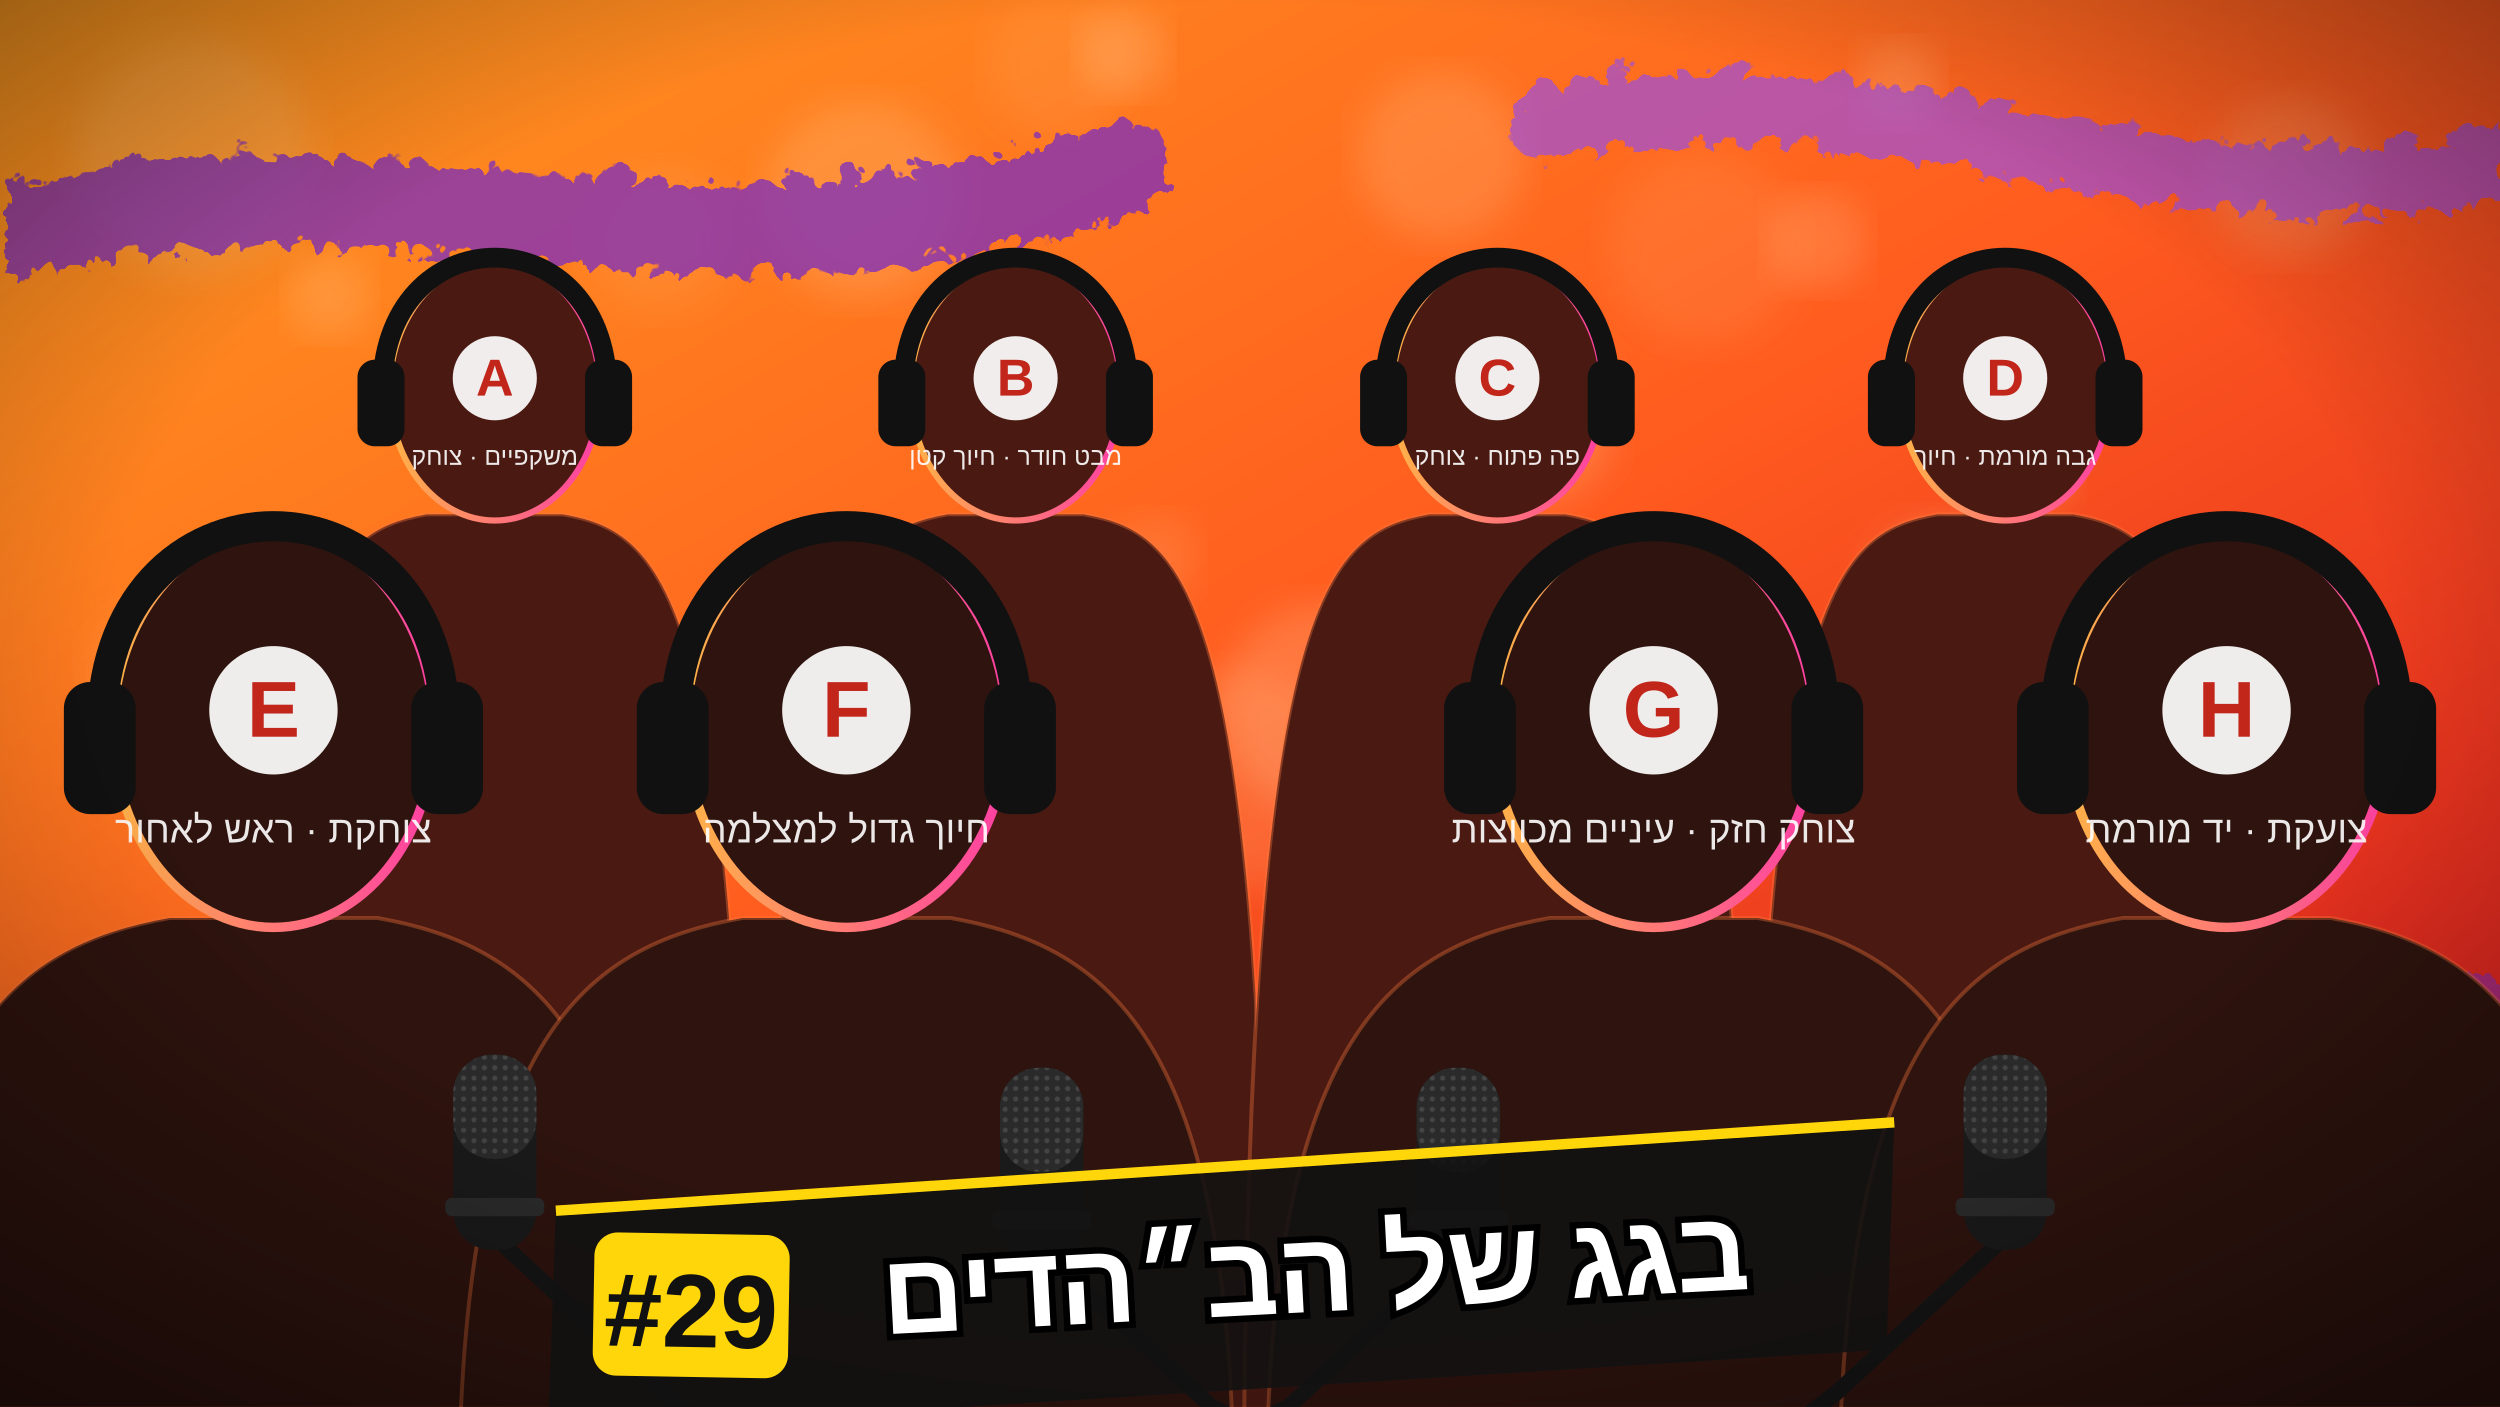
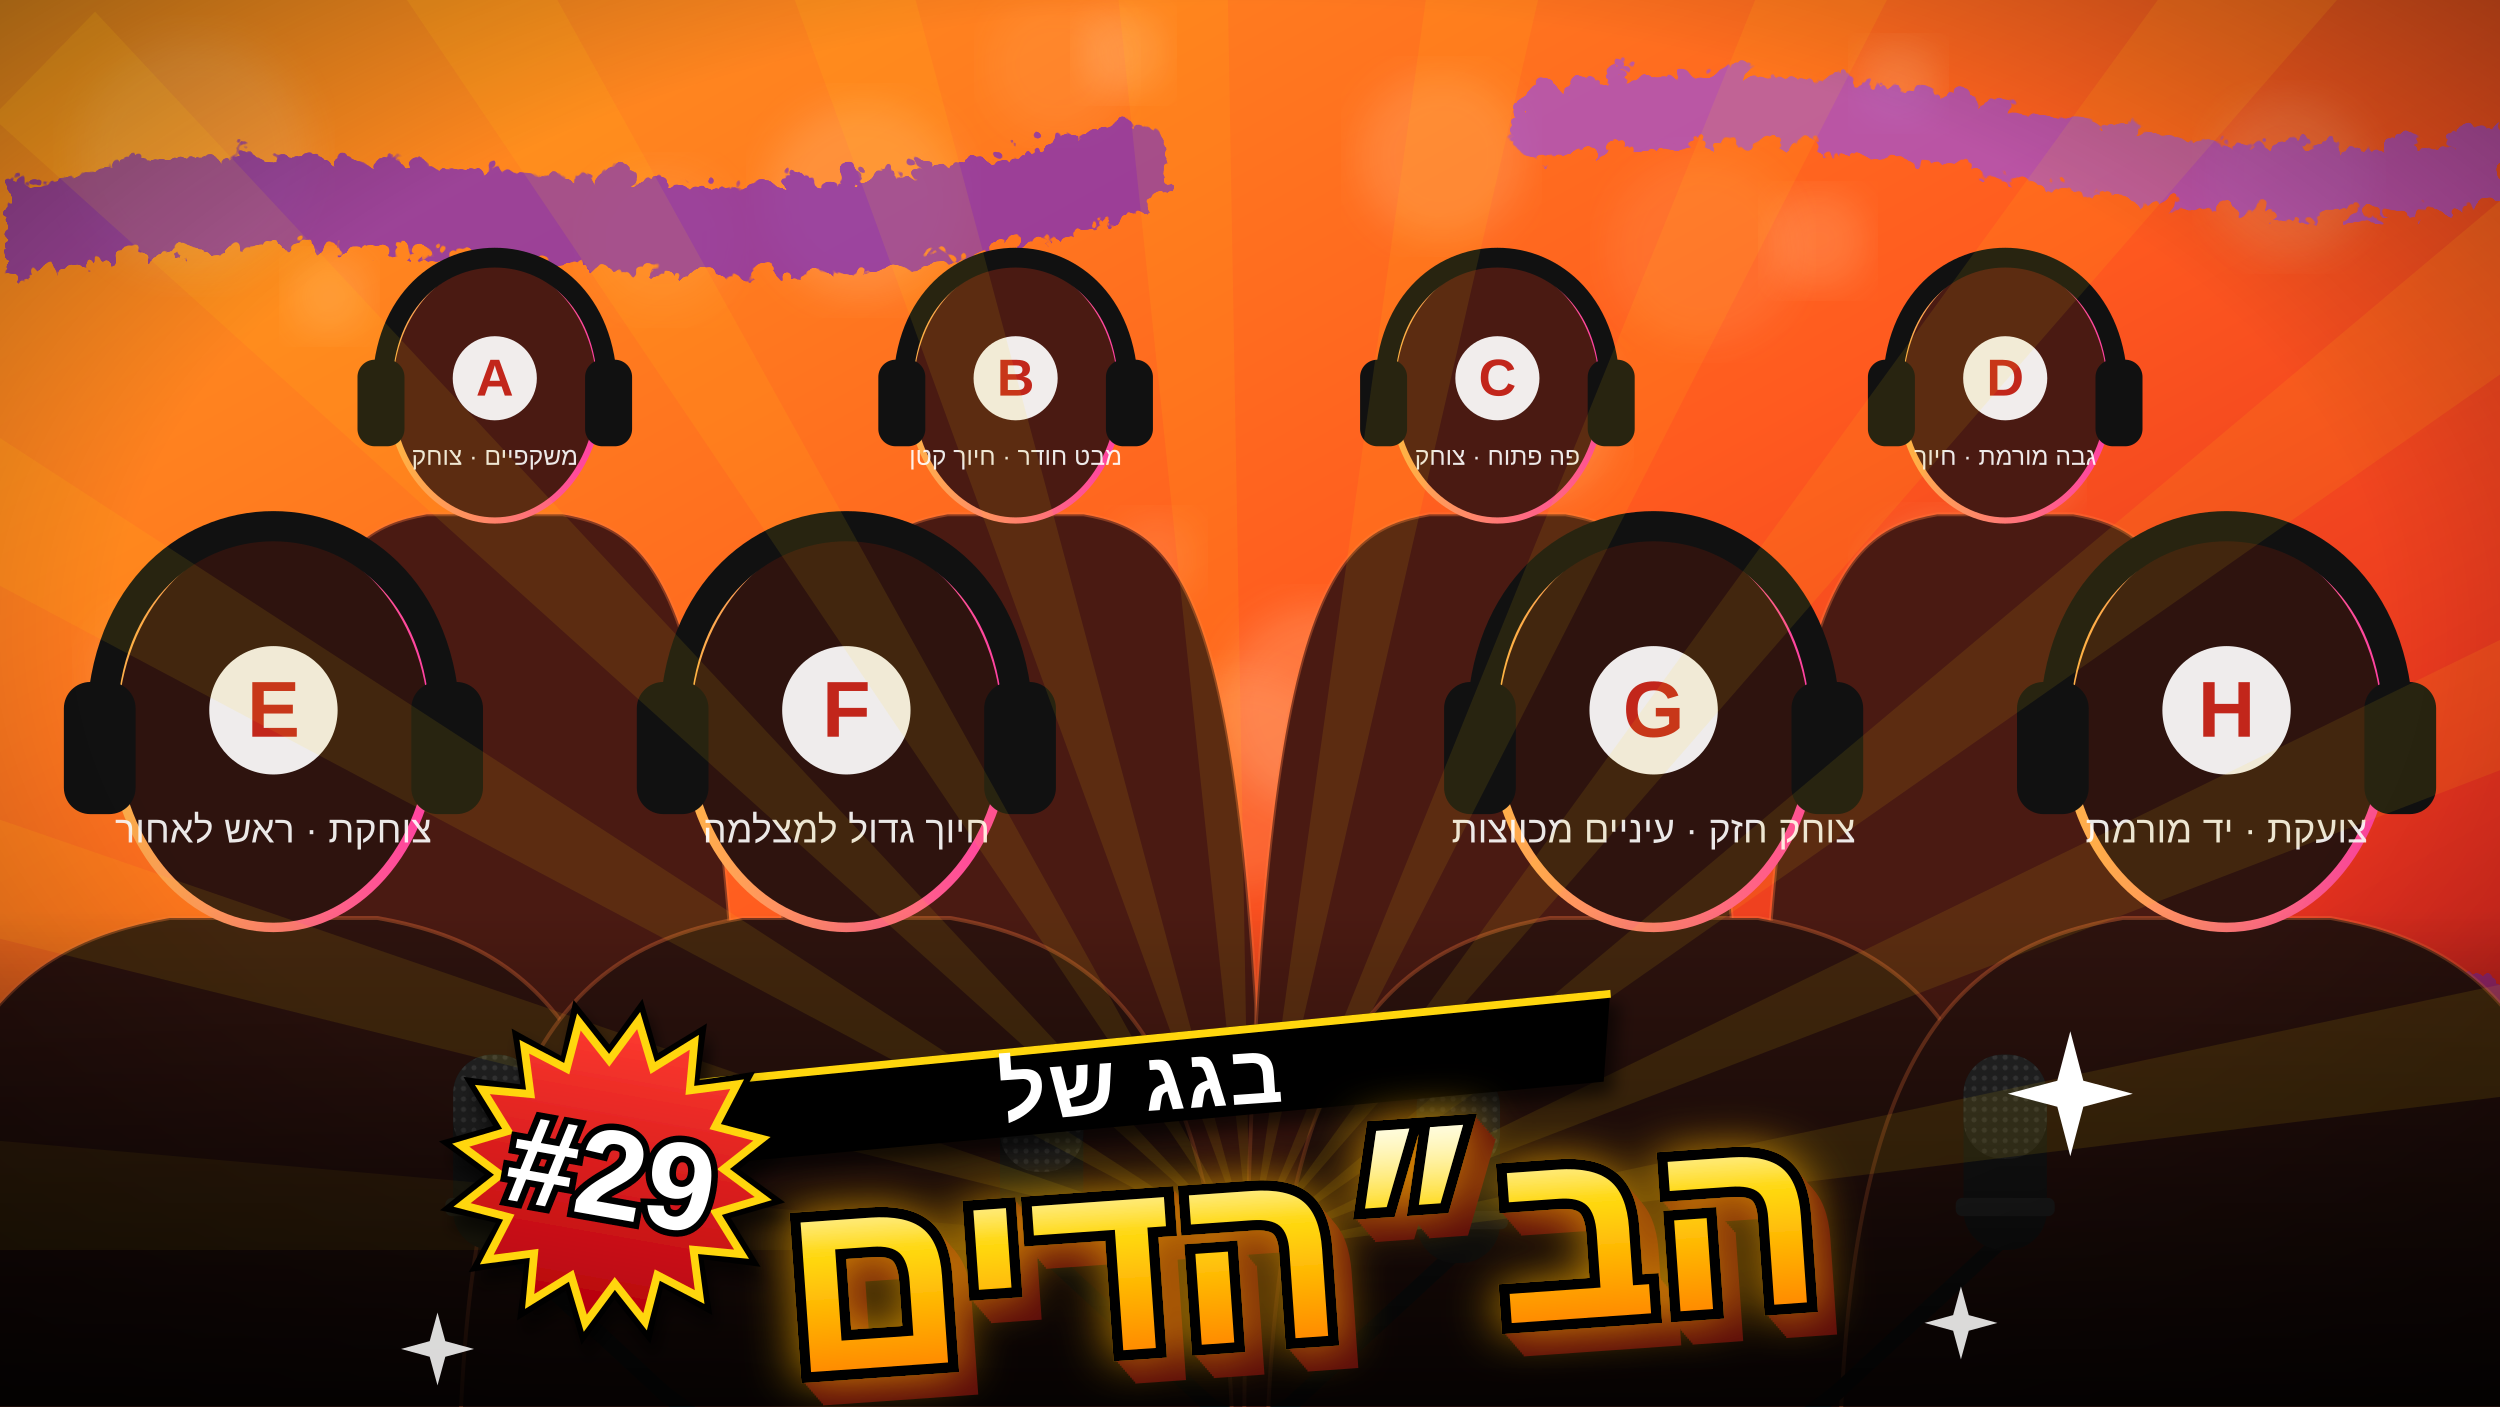
<svg xmlns="http://www.w3.org/2000/svg" width="1920" height="1080" font-family="Heebo, Arial, sans-serif">
  <defs>
    <linearGradient id="bg" x1="0" y1="0" x2="1" y2="1">
      <stop offset="0" stop-color="#ff9a1f" />
      <stop offset=".5" stop-color="#ff5a1f" />
      <stop offset="1" stop-color="#d1121f" />
    </linearGradient>
    <radialGradient id="vig" cx=".5" cy=".45" r=".75">
      <stop offset=".6" stop-color="#000" stop-opacity="0" />
      <stop offset="1" stop-color="#000" stop-opacity=".5" />
    </radialGradient>
    <linearGradient id="rim" x1="0" x2="1">
      <stop offset="0" stop-color="#ffb347" />
      <stop offset="1" stop-color="#ff3fa4" />
    </linearGradient>
    <pattern id="grill" width="8" height="8" patternUnits="userSpaceOnUse">
      <rect width="8" height="8" fill="#2a2a2a" />
      <circle cx="4" cy="4" r="2" fill="#444" />
    </pattern>
    <filter id="blur">
      <feGaussianBlur stdDeviation="14" />
    </filter>
    <filter id="rough">
      <feTurbulence baseFrequency=".035" numOctaves="3" seed="3" />
      <feDisplacementMap in="SourceGraphic" scale="28" />
    </filter>
  </defs>
  <rect width="1920" height="1080" fill="url(#bg)" />
  <circle cx="663" cy="154" r="75" fill="#ffe2b0" fill-opacity="0.19" filter="url(#blur)" />
  <circle cx="148" cy="548" r="37" fill="#ffe2b0" fill-opacity="0.14" filter="url(#blur)" />
  <circle cx="118" cy="519" r="52" fill="#ffe2b0" fill-opacity="0.09" filter="url(#blur)" />
  <circle cx="888" cy="428" r="33" fill="#ffe2b0" fill-opacity="0.12" filter="url(#blur)" />
  <circle cx="1128" cy="434" r="32" fill="#ffe2b0" fill-opacity="0.22" filter="url(#blur)" />
  <circle cx="253" cy="228" r="32" fill="#ffe2b0" fill-opacity="0.18" filter="url(#blur)" />
  <circle cx="812" cy="50" r="53" fill="#ffe2b0" fill-opacity="0.09" filter="url(#blur)" />
  <circle cx="1758" cy="136" r="62" fill="#ffe2b0" fill-opacity="0.15" filter="url(#blur)" />
  <circle cx="1107" cy="120" r="64" fill="#ffe2b0" fill-opacity="0.18" filter="url(#blur)" />
  <circle cx="1396" cy="185" r="38" fill="#ffe2b0" fill-opacity="0.18" filter="url(#blur)" />
  <circle cx="1308" cy="192" r="72" fill="#ffe2b0" fill-opacity="0.10" filter="url(#blur)" />
  <circle cx="1458" cy="64" r="32" fill="#ffe2b0" fill-opacity="0.19" filter="url(#blur)" />
  <circle cx="1016" cy="544" r="79" fill="#ffe2b0" fill-opacity="0.21" filter="url(#blur)" />
  <circle cx="953" cy="599" r="83" fill="#ffe2b0" fill-opacity="0.14" filter="url(#blur)" />
  <circle cx="508" cy="184" r="56" fill="#ffe2b0" fill-opacity="0.09" filter="url(#blur)" />
  <circle cx="614" cy="537" r="88" fill="#ffe2b0" fill-opacity="0.23" filter="url(#blur)" />
  <circle cx="1493" cy="459" r="61" fill="#ffe2b0" fill-opacity="0.18" filter="url(#blur)" />
  <circle cx="149" cy="120" r="90" fill="#ffe2b0" fill-opacity="0.15" filter="url(#blur)" />
  <circle cx="1550" cy="350" r="44" fill="#ffe2b0" fill-opacity="0.24" filter="url(#blur)" />
  <circle cx="863" cy="40" r="34" fill="#ffe2b0" fill-opacity="0.21" filter="url(#blur)" />
  <circle cx="1173" cy="321" r="68" fill="#ffe2b0" fill-opacity="0.20" filter="url(#blur)" />
  <circle cx="1217" cy="508" r="83" fill="#ffe2b0" fill-opacity="0.09" filter="url(#blur)" />
  <g filter="url(#rough)" fill="none" stroke-linecap="round">
    <path d="M-40,180 C300,90 520,240 860,120" stroke="#7b2cbf" stroke-width="70" opacity=".75" />
    <path d="M1180,90 C1450,30 1650,190 1980,110" stroke="#9d4edd" stroke-width="55" opacity=".7" />
    <path d="M1500,760 C1700,700 1850,820 1990,760" stroke="#7b2cbf" stroke-width="60" opacity=".55" />
    <path d="M-30,820 C120,760 260,860 420,800" stroke="#9d4edd" stroke-width="50" opacity=".5" />
  </g>
  <path d="M185.25,1120 C190.0,456.75 247.0,409.25 327.75,395.0 L432.25,395.0 C513.0,409.25 570.0,456.75 574.75,1120 Z" fill="#4a1a12" stroke="#ff7a3d" stroke-opacity=".35" stroke-width="3" />
  <ellipse cx="380" cy="300" rx="80.75" ry="99.75" fill="#4a1a12" />
  <ellipse cx="380" cy="300" rx="80.75" ry="99.75" fill="none" stroke="url(#rim)" stroke-width="4.75" />
  <path d="M293.55,304.75 C289.75,162.25 470.25,162.25 466.45,304.75" fill="none" stroke="#111" stroke-width="15.2" stroke-linecap="round" />
  <rect x="274.55" y="276.25" width="36.1" height="66.5" rx="13.3" fill="#111" />
  <rect x="449.35" y="276.25" width="36.1" height="66.5" rx="13.3" fill="#111" />
  <circle cx="380" cy="290.5" r="32.3" fill="#fff" fill-opacity=".92" />
  <text x="380" y="303.8" font-size="39.9" font-weight="800" text-anchor="middle" fill="#c2261b">A</text>
  <text x="380" y="357.0" font-size="19.0" text-anchor="middle" fill="#fff" fill-opacity=".9">משקפיים · צוחק</text>
  <path d="M585.25,1120 C590.0,456.75 647.0,409.25 727.75,395.0 L832.25,395.0 C913.0,409.25 970.0,456.75 974.75,1120 Z" fill="#4a1a12" stroke="#ff7a3d" stroke-opacity=".35" stroke-width="3" />
  <ellipse cx="780" cy="300" rx="80.75" ry="99.75" fill="#4a1a12" />
  <ellipse cx="780" cy="300" rx="80.75" ry="99.75" fill="none" stroke="url(#rim)" stroke-width="4.75" />
  <path d="M693.55,304.75 C689.75,162.25 870.25,162.25 866.45,304.75" fill="none" stroke="#111" stroke-width="15.2" stroke-linecap="round" />
  <rect x="674.55" y="276.25" width="36.1" height="66.5" rx="13.3" fill="#111" />
  <rect x="849.35" y="276.25" width="36.1" height="66.5" rx="13.3" fill="#111" />
  <circle cx="780" cy="290.5" r="32.3" fill="#fff" fill-opacity=".92" />
  <text x="780" y="303.8" font-size="39.9" font-weight="800" text-anchor="middle" fill="#c2261b">B</text>
  <text x="780" y="357.0" font-size="19.0" text-anchor="middle" fill="#fff" fill-opacity=".9">מבט חודר · חיוך קטן</text>
  <path d="M955.25,1120 C960.0,456.75 1017.0,409.25 1097.75,395.0 L1202.25,395.0 C1283.0,409.25 1340.0,456.75 1344.75,1120 Z" fill="#4a1a12" stroke="#ff7a3d" stroke-opacity=".35" stroke-width="3" />
  <ellipse cx="1150" cy="300" rx="80.75" ry="99.75" fill="#4a1a12" />
  <ellipse cx="1150" cy="300" rx="80.75" ry="99.75" fill="none" stroke="url(#rim)" stroke-width="4.75" />
  <path d="M1063.55,304.75 C1059.75,162.25 1240.25,162.25 1236.45,304.75" fill="none" stroke="#111" stroke-width="15.2" stroke-linecap="round" />
  <rect x="1044.55" y="276.25" width="36.1" height="66.5" rx="13.3" fill="#111" />
  <rect x="1219.35" y="276.25" width="36.1" height="66.5" rx="13.3" fill="#111" />
  <circle cx="1150" cy="290.5" r="32.3" fill="#fff" fill-opacity=".92" />
  <text x="1150" y="303.8" font-size="39.9" font-weight="800" text-anchor="middle" fill="#c2261b">C</text>
  <text x="1150" y="357.0" font-size="19.0" text-anchor="middle" fill="#fff" fill-opacity=".9">פה פתוח · צוחק</text>
  <path d="M1345.25,1120 C1350.0,456.75 1407.0,409.25 1487.75,395.0 L1592.25,395.0 C1673.0,409.25 1730.0,456.75 1734.75,1120 Z" fill="#4a1a12" stroke="#ff7a3d" stroke-opacity=".35" stroke-width="3" />
  <ellipse cx="1540" cy="300" rx="80.75" ry="99.75" fill="#4a1a12" />
  <ellipse cx="1540" cy="300" rx="80.75" ry="99.75" fill="none" stroke="url(#rim)" stroke-width="4.75" />
  <path d="M1453.55,304.75 C1449.75,162.25 1630.25,162.25 1626.45,304.75" fill="none" stroke="#111" stroke-width="15.2" stroke-linecap="round" />
  <rect x="1434.55" y="276.25" width="36.1" height="66.5" rx="13.3" fill="#111" />
  <rect x="1609.35" y="276.25" width="36.1" height="66.5" rx="13.3" fill="#111" />
  <circle cx="1540" cy="290.5" r="32.3" fill="#fff" fill-opacity=".92" />
  <text x="1540" y="303.8" font-size="39.9" font-weight="800" text-anchor="middle" fill="#c2261b">D</text>
  <text x="1540" y="357.0" font-size="19.0" text-anchor="middle" fill="#fff" fill-opacity=".9">גבה מורמת · חיוך</text>
  <path d="M-87.25,1120 C-80.0,799.25 7.0,726.75 130.25,705.0 L289.75,705.0 C413.0,726.75 500.0,799.25 507.25,1120 Z" fill="#2e130e" stroke="#ff7a3d" stroke-opacity=".35" stroke-width="3" />
  <ellipse cx="210" cy="560" rx="123.25" ry="152.25" fill="#2e130e" />
  <ellipse cx="210" cy="560" rx="123.25" ry="152.25" fill="none" stroke="url(#rim)" stroke-width="7.25" />
  <path d="M78.05,567.25 C72.25,349.75 347.75,349.75 341.95,567.25" fill="none" stroke="#111" stroke-width="23.2" stroke-linecap="round" />
  <rect x="49.05" y="523.75" width="55.1" height="101.5" rx="20.3" fill="#111" />
  <rect x="315.85" y="523.75" width="55.1" height="101.5" rx="20.3" fill="#111" />
  <circle cx="210" cy="545.5" r="49.3" fill="#fff" fill-opacity=".92" />
  <text x="210" y="565.8" font-size="60.9" font-weight="800" text-anchor="middle" fill="#c2261b">E</text>
  <text x="210" y="647.0" font-size="29.0" text-anchor="middle" fill="#fff" fill-opacity=".9">צוחקת · ראש לאחור</text>
  <path d="M352.75,1120 C360.0,799.25 447.0,726.75 570.25,705.0 L729.75,705.0 C853.0,726.75 940.0,799.25 947.25,1120 Z" fill="#2e130e" stroke="#ff7a3d" stroke-opacity=".35" stroke-width="3" />
  <ellipse cx="650" cy="560" rx="123.25" ry="152.25" fill="#2e130e" />
  <ellipse cx="650" cy="560" rx="123.25" ry="152.25" fill="none" stroke="url(#rim)" stroke-width="7.25" />
  <path d="M518.05,567.25 C512.25,349.75 787.75,349.75 781.95,567.25" fill="none" stroke="#111" stroke-width="23.2" stroke-linecap="round" />
  <rect x="489.05" y="523.75" width="55.1" height="101.5" rx="20.3" fill="#111" />
  <rect x="755.85" y="523.75" width="55.1" height="101.5" rx="20.3" fill="#111" />
  <circle cx="650" cy="545.5" r="49.3" fill="#fff" fill-opacity=".92" />
  <text x="650" y="565.8" font-size="60.9" font-weight="800" text-anchor="middle" fill="#c2261b">F</text>
  <text x="650" y="647.0" font-size="29.0" text-anchor="middle" fill="#fff" fill-opacity=".9">חיוך גדול למצלמה</text>
  <path d="M972.75,1120 C980.0,799.25 1067.0,726.75 1190.25,705.0 L1349.75,705.0 C1473.0,726.75 1560.0,799.25 1567.25,1120 Z" fill="#2e130e" stroke="#ff7a3d" stroke-opacity=".35" stroke-width="3" />
  <ellipse cx="1270" cy="560" rx="123.25" ry="152.25" fill="#2e130e" />
  <ellipse cx="1270" cy="560" rx="123.25" ry="152.25" fill="none" stroke="url(#rim)" stroke-width="7.25" />
  <path d="M1138.05,567.25 C1132.25,349.75 1407.75,349.75 1401.95,567.25" fill="none" stroke="#111" stroke-width="23.2" stroke-linecap="round" />
  <rect x="1109.05" y="523.75" width="55.1" height="101.5" rx="20.3" fill="#111" />
  <rect x="1375.85" y="523.75" width="55.1" height="101.5" rx="20.3" fill="#111" />
  <circle cx="1270" cy="545.5" r="49.3" fill="#fff" fill-opacity=".92" />
  <text x="1270" y="565.8" font-size="60.9" font-weight="800" text-anchor="middle" fill="#c2261b">G</text>
  <text x="1270" y="647.0" font-size="29.0" text-anchor="middle" fill="#fff" fill-opacity=".9">צוחק חזק · עיניים מכווצות</text>
  <path d="M1412.75,1120 C1420.0,799.25 1507.0,726.75 1630.25,705.0 L1789.75,705.0 C1913.0,726.75 2000.0,799.25 2007.25,1120 Z" fill="#2e130e" stroke="#ff7a3d" stroke-opacity=".35" stroke-width="3" />
  <ellipse cx="1710" cy="560" rx="123.25" ry="152.25" fill="#2e130e" />
  <ellipse cx="1710" cy="560" rx="123.25" ry="152.25" fill="none" stroke="url(#rim)" stroke-width="7.25" />
  <path d="M1578.05,567.25 C1572.25,349.75 1847.75,349.75 1841.95,567.25" fill="none" stroke="#111" stroke-width="23.2" stroke-linecap="round" />
  <rect x="1549.05" y="523.75" width="55.1" height="101.5" rx="20.3" fill="#111" />
  <rect x="1815.85" y="523.75" width="55.1" height="101.5" rx="20.3" fill="#111" />
  <circle cx="1710" cy="545.5" r="49.3" fill="#fff" fill-opacity=".92" />
  <text x="1710" y="565.8" font-size="60.9" font-weight="800" text-anchor="middle" fill="#c2261b">H</text>
  <text x="1710" y="647.0" font-size="29.0" text-anchor="middle" fill="#fff" fill-opacity=".9">צועקת · יד מורמת</text>
  <path d="M550,1100 L510,1070 L380,950" fill="none" stroke="#151515" stroke-width="12" stroke-linejoin="round" />
  <rect x="348" y="810" width="64" height="150" rx="30" fill="#1a1a1a" />
  <rect x="348" y="810" width="64" height="80" rx="30" fill="url(#grill)" />
  <rect x="342" y="920" width="76" height="14" rx="5" fill="#2b2b2b" />
  <path d="M970,1100 L930,1080 L800,960" fill="none" stroke="#151515" stroke-width="12" stroke-linejoin="round" />
  <rect x="768" y="820" width="64" height="150" rx="30" fill="#1a1a1a" />
  <rect x="768" y="820" width="64" height="80" rx="30" fill="url(#grill)" />
  <rect x="762" y="930" width="76" height="14" rx="5" fill="#2b2b2b" />
  <path d="M950,1100 L990,1080 L1120,960" fill="none" stroke="#151515" stroke-width="12" stroke-linejoin="round" />
  <rect x="1088" y="820" width="64" height="150" rx="30" fill="#1a1a1a" />
  <rect x="1088" y="820" width="64" height="80" rx="30" fill="url(#grill)" />
  <rect x="1082" y="930" width="76" height="14" rx="5" fill="#2b2b2b" />
  <path d="M1370,1100 L1410,1070 L1540,950" fill="none" stroke="#151515" stroke-width="12" stroke-linejoin="round" />
  <rect x="1508" y="810" width="64" height="150" rx="30" fill="#1a1a1a" />
  <rect x="1508" y="810" width="64" height="80" rx="30" fill="url(#grill)" />
  <rect x="1502" y="920" width="76" height="14" rx="5" fill="#2b2b2b" />
  <rect width="1920" height="1080" fill="url(#vig)" />
-   <g transform="rotate(-3 960 975)">
-     <path d="M430,902 L1460,888 L1445,1062 L415,1072 Z" fill="#111" fill-opacity=".88" />
-     <path d="M430,902 L1460,888" stroke="#ffd60a" stroke-width="8" />
-     <text x="1010" y="1010" font-size="88" font-weight="900" text-anchor="middle" fill="#fff" stroke="#000" stroke-width="10" paint-order="stroke" letter-spacing="-1">בגג של הב״הדים</text>
-     <rect x="455" y="925" width="150" height="110" rx="18" fill="#ffd60a" transform="rotate(4 530 980)" />
-     <text x="530" y="1012" font-size="80" font-weight="900" text-anchor="middle" fill="#111" transform="rotate(4 530 980)" direction="ltr">#29</text>
+   <defs>
+     <linearGradient id="gold" x1="0" y1="0" x2="0" y2="1">
+       <stop offset="0" stop-color="#fff7b0" />
+       <stop offset=".45" stop-color="#ffd60a" />
+       <stop offset="1" stop-color="#ff8c00" />
+     </linearGradient>
+     <linearGradient id="shine" x1="0" y1="0" x2="0" y2="1">
+       <stop offset="0" stop-color="#fff" stop-opacity=".55" />
+       <stop offset=".4" stop-color="#fff" stop-opacity="0" />
+     </linearGradient>
+     <linearGradient id="red" x1="0" y1="0" x2="0" y2="1">
+       <stop offset="0" stop-color="#ff3b30" />
+       <stop offset="1" stop-color="#b3000c" />
+     </linearGradient>
+     <filter id="glow" x="-20%" y="-40%" width="140%" height="180%">
+       <feDropShadow dx="0" dy="0" stdDeviation="18" flood-color="#ffb000" flood-opacity=".75" />
+     </filter>
+     <filter id="drop">
+       <feDropShadow dx="6" dy="10" stdDeviation="6" flood-color="#000" flood-opacity=".6" />
+     </filter>
+     <linearGradient id="fadeB" x1="0" y1="0" x2="0" y2="1">
+       <stop offset="0" stop-color="#000" stop-opacity="0" />
+       <stop offset="1" stop-color="#000" stop-opacity=".85" />
+     </linearGradient>
+   </defs>
+   <rect x="0" y="700" width="1920" height="380" fill="url(#fadeB)" />
+   <path d="M960,960 L-340,960 L-335,847 Z" fill="#ffd60a" fill-opacity=".05" />
+   <path d="M960,960 L-301,646 L-269,537 Z" fill="#ffd60a" fill-opacity=".10" />
+   <path d="M960,960 L-188,350 L-130,252 Z" fill="#ffd60a" fill-opacity=".10" />
+   <path d="M960,960 L-6,90 L73,9 Z" fill="#ffd60a" fill-opacity=".10" />
+   <path d="M960,960 L233,-118 L330,-177 Z" fill="#ffd60a" fill-opacity=".10" />
+   <path d="M960,960 L515,-262 L624,-296 Z" fill="#ffd60a" fill-opacity=".10" />
+   <path d="M960,960 L824,-333 L937,-340 Z" fill="#ffd60a" fill-opacity=".10" />
+   <path d="M960,960 L1141,-327 L1252,-307 Z" fill="#ffd60a" fill-opacity=".10" />
+   <path d="M960,960 L1447,-245 L1550,-198 Z" fill="#ffd60a" fill-opacity=".10" />
+   <path d="M960,960 L1724,-92 L1813,-21 Z" fill="#ffd60a" fill-opacity=".10" />
+   <path d="M960,960 L1956,124 L2025,214 Z" fill="#ffd60a" fill-opacity=".10" />
+   <path d="M960,960 L2128,390 L2174,494 Z" fill="#ffd60a" fill-opacity=".10" />
+   <path d="M960,960 L2232,690 L2250,802 Z" fill="#ffd60a" fill-opacity=".10" />
+   <g transform="rotate(-4 960 960)">
+     <g filter="url(#drop)">
+       <path d="M520,800 L1250,780 L1240,850 L530,866 Z" fill="#000" />
+       <path d="M520,800 L1250,780 L1250,786 L520,806 Z" fill="#ffd60a" />
+       <text x="885" y="848" font-size="64" font-weight="900" text-anchor="middle" fill="#fff" letter-spacing="2">בגג של</text>
+     </g>
+     <text x="1014.4" y="1049.2" font-size="190" font-weight="900" text-anchor="middle" fill="#5a0a0a" stroke="#5a0a0a" stroke-width="14">הב״הדים</text>
+     <text x="1013.2" y="1047.6" font-size="190" font-weight="900" text-anchor="middle" fill="#5a0a0a" stroke="#5a0a0a" stroke-width="14">הב״הדים</text>
+     <text x="1012.0" y="1046.0" font-size="190" font-weight="900" text-anchor="middle" fill="#5a0a0a" stroke="#5a0a0a" stroke-width="14">הב״הדים</text>
+     <text x="1010.8" y="1044.4" font-size="190" font-weight="900" text-anchor="middle" fill="#5a0a0a" stroke="#5a0a0a" stroke-width="14">הב״הדים</text>
+     <text x="1009.6" y="1042.8" font-size="190" font-weight="900" text-anchor="middle" fill="#5a0a0a" stroke="#5a0a0a" stroke-width="14">הב״הדים</text>
+     <text x="1008.4" y="1041.2" font-size="190" font-weight="900" text-anchor="middle" fill="#5a0a0a" stroke="#5a0a0a" stroke-width="14">הב״הדים</text>
+     <text x="1007.2" y="1039.6" font-size="190" font-weight="900" text-anchor="middle" fill="#5a0a0a" stroke="#5a0a0a" stroke-width="14">הב״הדים</text>
+     <text x="1006.0" y="1038.0" font-size="190" font-weight="900" text-anchor="middle" fill="#5a0a0a" stroke="#5a0a0a" stroke-width="14">הב״הדים</text>
+     <text x="1004.8" y="1036.4" font-size="190" font-weight="900" text-anchor="middle" fill="#5a0a0a" stroke="#5a0a0a" stroke-width="14">הב״הדים</text>
+     <text x="1003.6" y="1034.8" font-size="190" font-weight="900" text-anchor="middle" fill="#5a0a0a" stroke="#5a0a0a" stroke-width="14">הב״הדים</text>
+     <text x="1002.4" y="1033.2" font-size="190" font-weight="900" text-anchor="middle" fill="#5a0a0a" stroke="#5a0a0a" stroke-width="14">הב״הדים</text>
+     <text x="1001.2" y="1031.6" font-size="190" font-weight="900" text-anchor="middle" fill="#5a0a0a" stroke="#5a0a0a" stroke-width="14">הב״הדים</text>
+     <text x="1000" y="1030" font-size="190" font-weight="900" text-anchor="middle" fill="url(#gold)" stroke="#000" stroke-width="16" paint-order="stroke" filter="url(#glow)">הב״הדים</text>
+     <text x="1000" y="1030" font-size="190" font-weight="900" text-anchor="middle" fill="url(#shine)">הב״הדים</text>
+   </g>
+   <g transform="rotate(10 470 900)" filter="url(#drop)">
+     <polygon points="605,900 566,919 595,952 551,954 565,995 524,981 522,1025 489,996 470,1035 451,996 418,1025 416,981 375,995 389,954 345,952 374,919 335,900 374,881 345,848 389,846 375,805 416,819 418,775 451,804 470,765 489,804 522,775 524,819 565,805 551,846 595,848 566,881" fill="#000" />
+     <polygon points="588,900 554,917 579,945 542,948 553,983 518,972 515,1009 487,984 470,1018 453,984 425,1009 422,972 387,983 398,948 361,945 386,917 352,900 386,883 361,855 398,852 387,817 422,828 425,791 453,816 470,782 487,816 515,791 518,828 553,817 542,852 579,855 554,883" fill="url(#red)" stroke="#ffd60a" stroke-width="6" />
+     <text x="470" y="935" font-size="96" font-weight="900" text-anchor="middle" fill="#fff" stroke="#000" stroke-width="10" paint-order="stroke" direction="ltr">#29</text>
+   </g>
+   <g fill="#fff">
+     <path d="M1580,830 l10,-38 l10,38 l38,10 l-38,10 l-10,38 l-10,-38 l-38,-10 Z" />
+     <path d="M1500,1010 l6,-22 l6,22 l22,6 l-22,6 l-6,22 l-6,-22 l-22,-6 Z" opacity=".85" />
+     <path d="M330,1030 l6,-22 l6,22 l22,6 l-22,6 l-6,22 l-6,-22 l-22,-6 Z" opacity=".85" />
  </g>
</svg>
